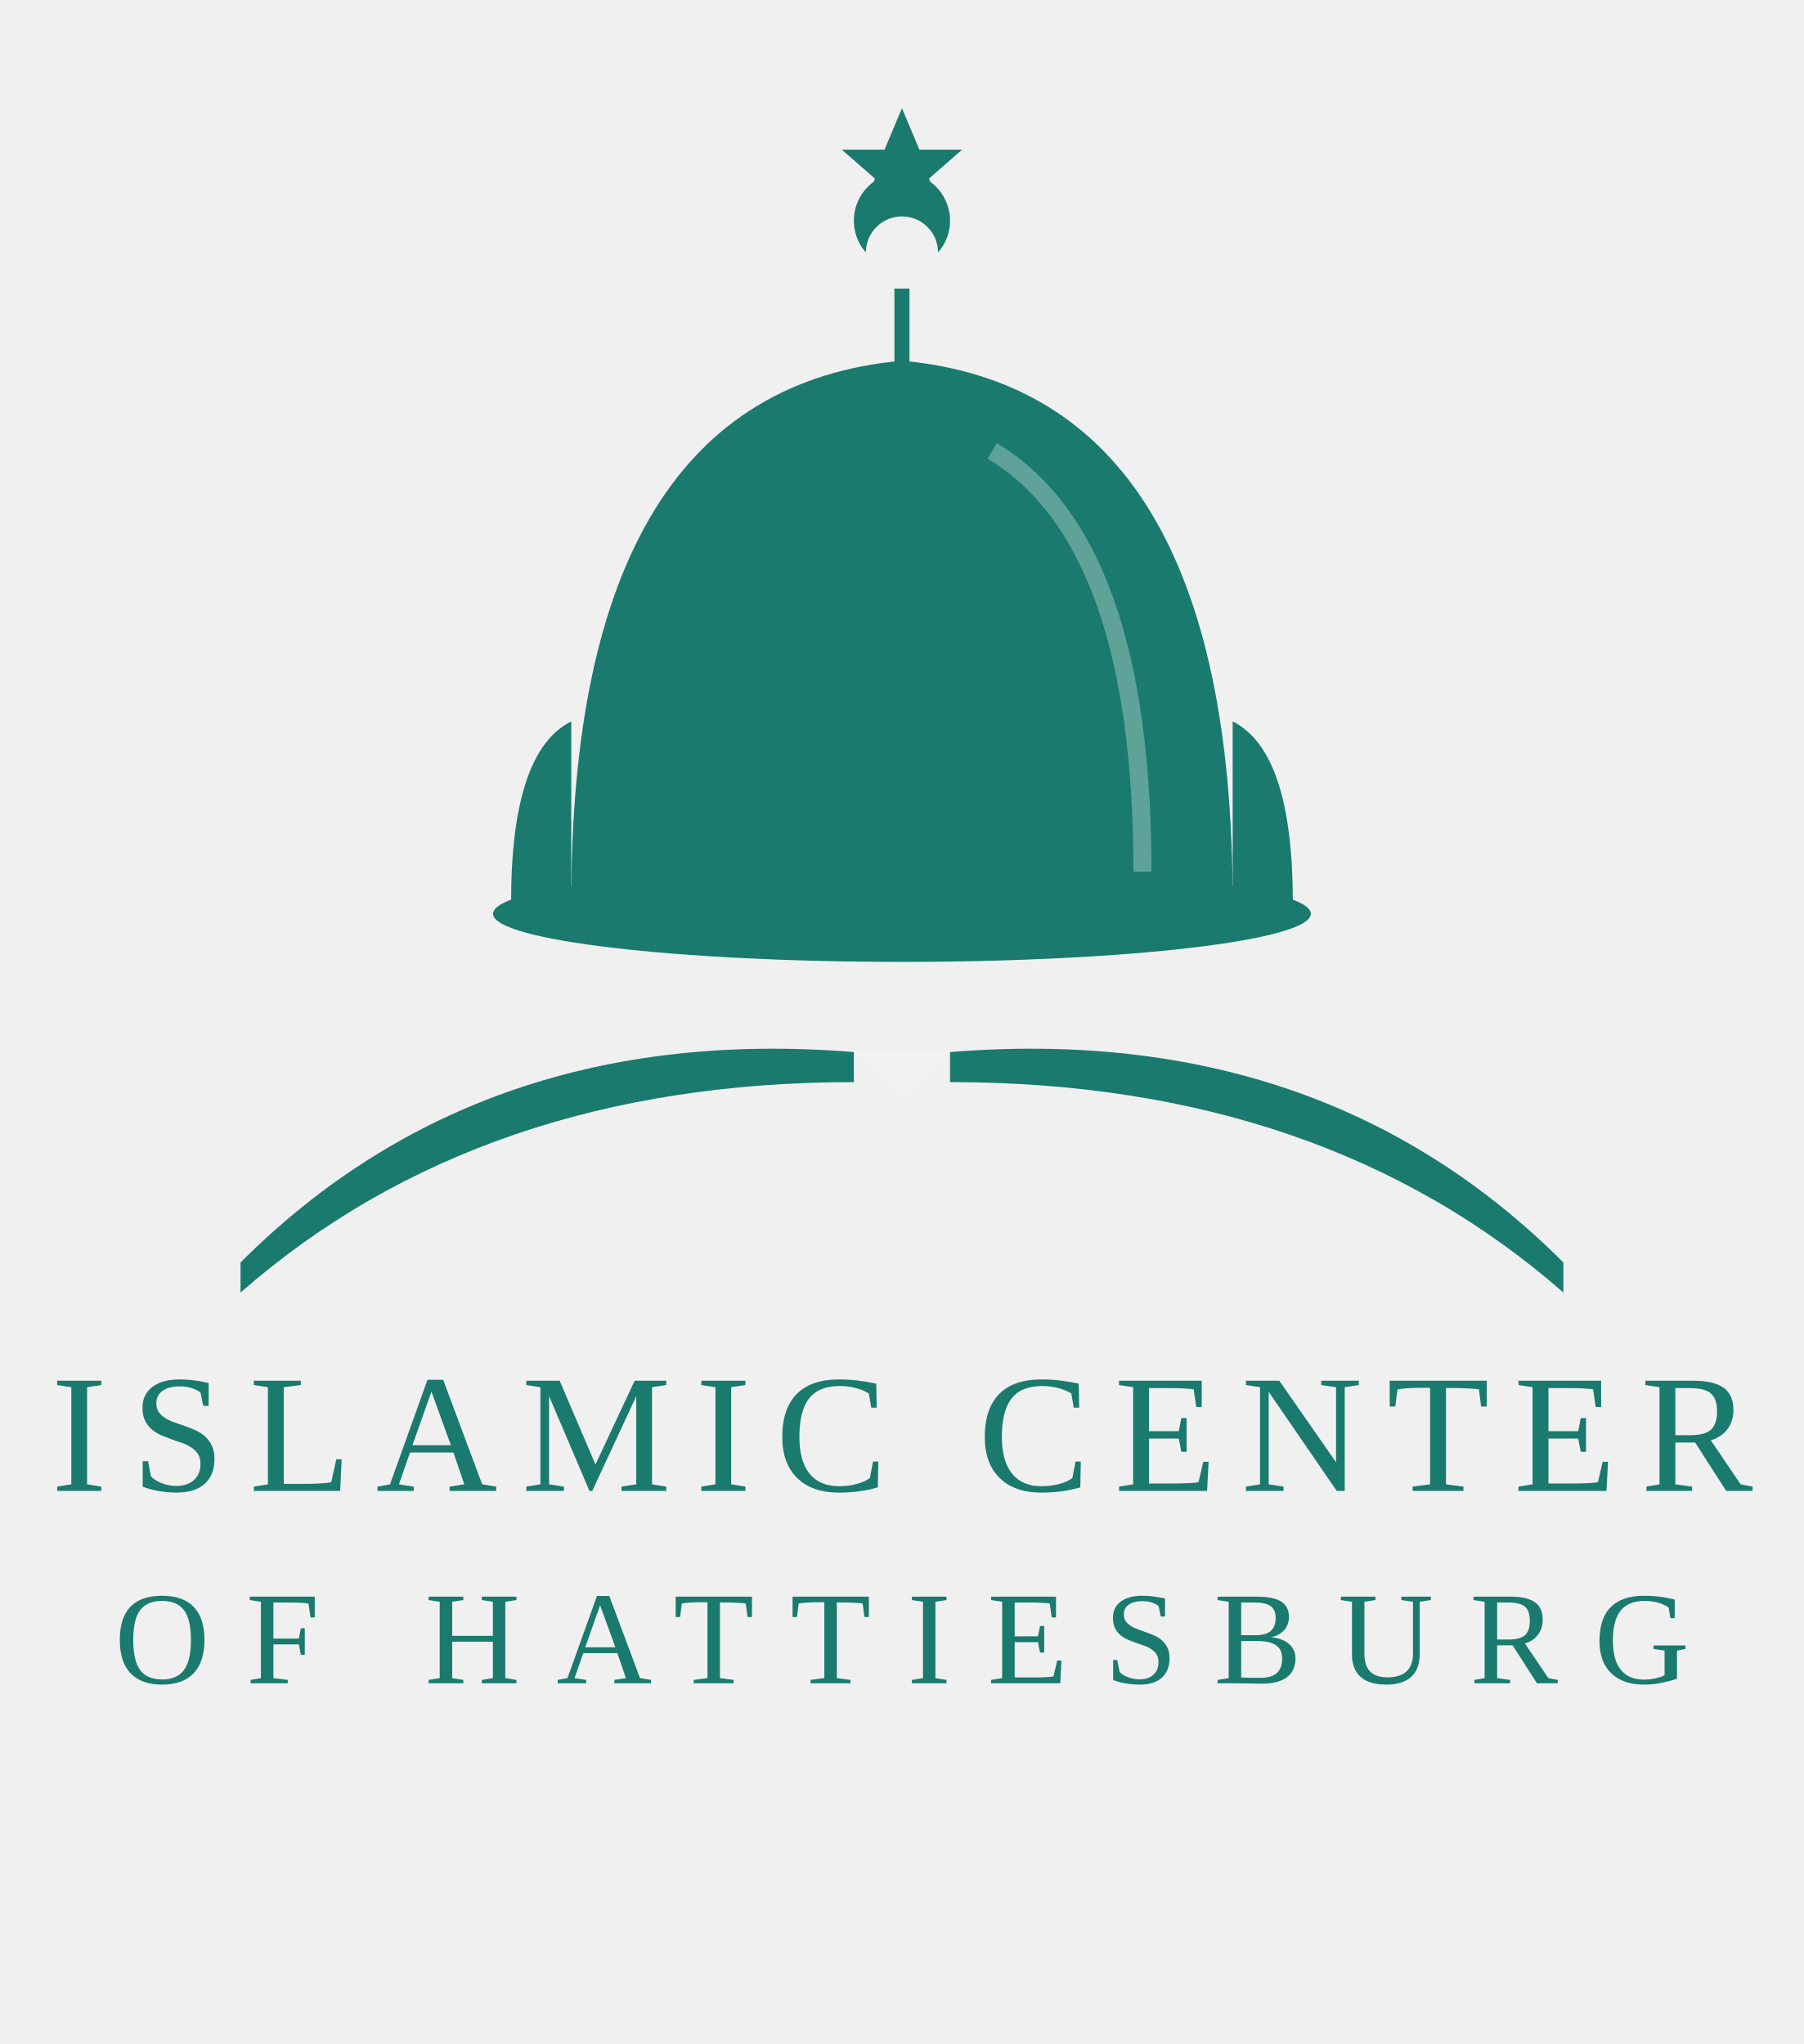
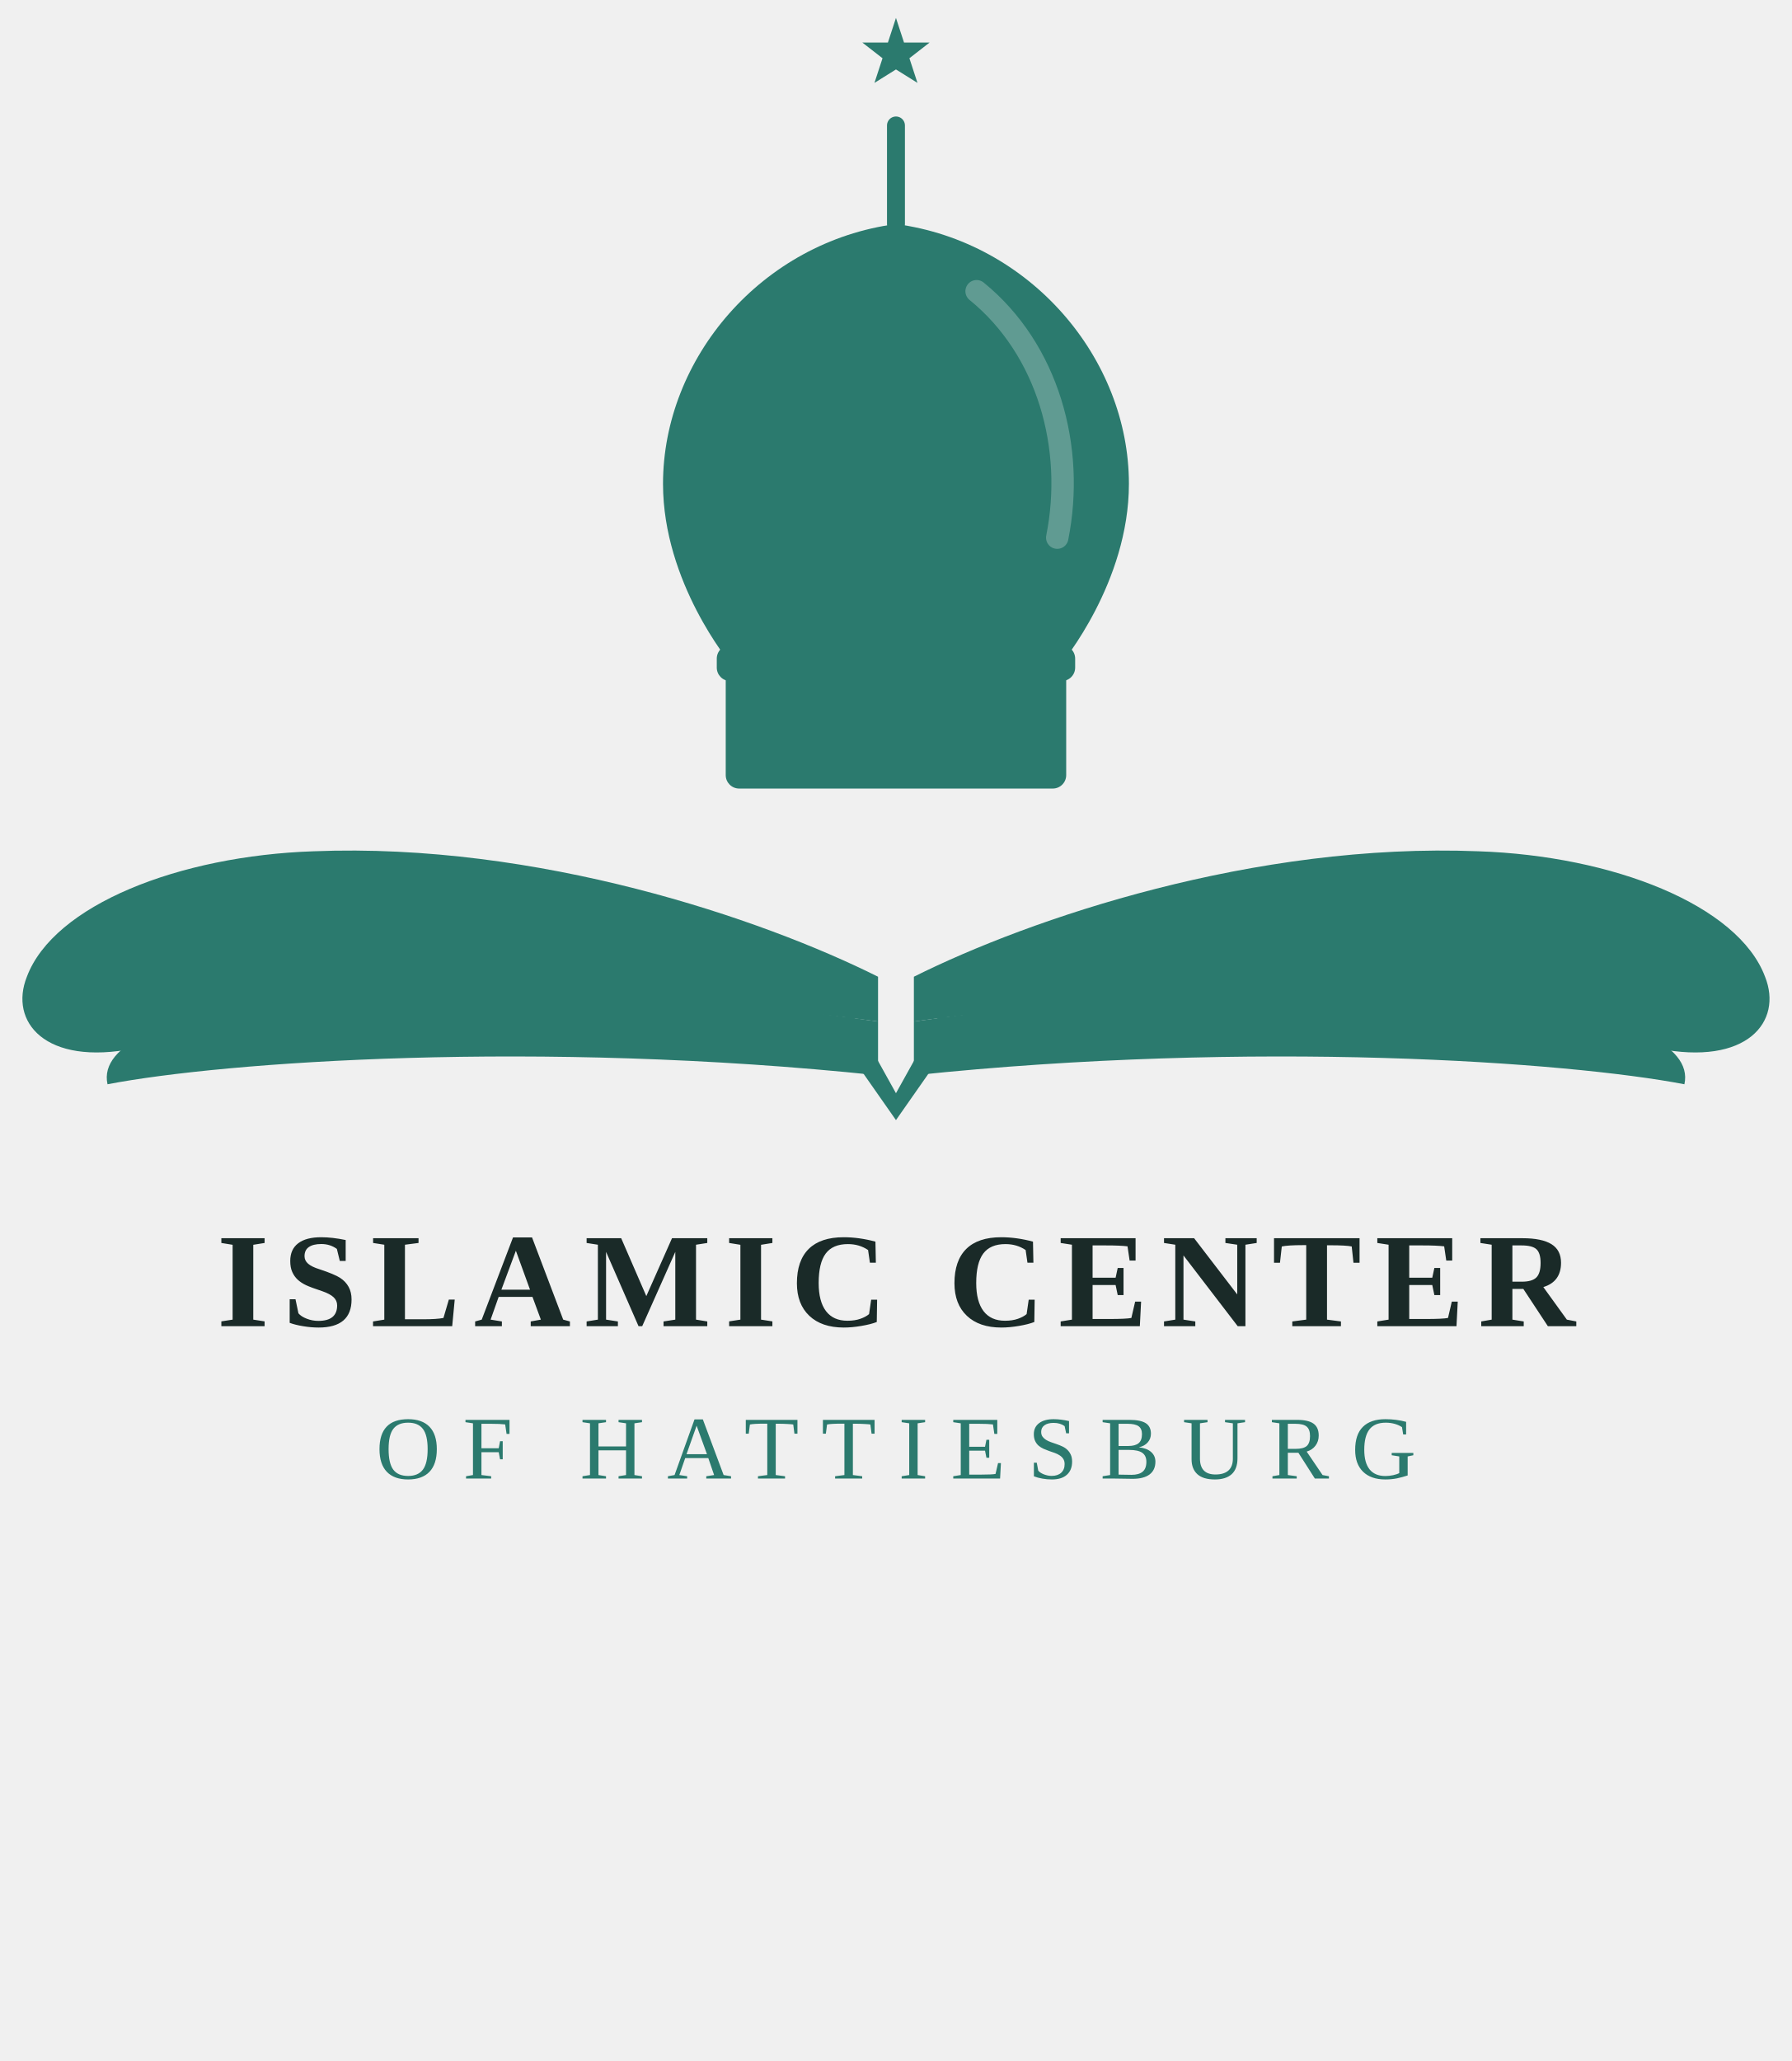
- <svg xmlns="http://www.w3.org/2000/svg" viewBox="0 0 300 340" fill="none">
-   <g transform="translate(150, 28)">
-     <polygon points="0,-10 2.9,-3.1 10,-3.1 4.5,1.7 6.9,8.5 0,4.5 -6.9,8.5 -4.5,1.7 -10,-3.1 -2.9,-3.1" fill="#1a7a6d" />
-     <path d="M-6,14 A8,8 0 1,1 6,14 A6,6 0 1,0 -6,14Z" fill="#1a7a6d" />
-     <line x1="0" y1="20" x2="0" y2="36" stroke="#1a7a6d" stroke-width="2.5" />
-   </g>
-   <g transform="translate(150, 120)">
-     <path d="M-55,30 Q-55,-55 0,-60 Q55,-55 55,30 Z" fill="#1a7a6d" />
-     <path d="M15,-45 Q40,-30 40,25" stroke="white" stroke-width="3" fill="none" opacity="0.3" />
-     <path d="M-65,30 Q-65,5 -55,0 L-55,30 Z" fill="#1a7a6d" />
-     <path d="M55,0 Q65,5 65,30 L55,30 Z" fill="#1a7a6d" />
-     <ellipse cx="0" cy="32" rx="68" ry="8" fill="#1a7a6d" />
-   </g>
-   <g transform="translate(150, 175)">
-     <path d="M-8,0 Q-70,-5 -110,35 L-110,40 Q-70,5 -8,5 Z" fill="#1a7a6d" />
-     <path d="M8,0 Q70,-5 110,35 L110,40 Q70,5 8,5 Z" fill="#1a7a6d" />
-     <path d="M-8,0 L0,8 L8,0" fill="white" opacity="0.15" />
-   </g>
-   <text x="150" y="248" text-anchor="middle" font-family="Georgia, 'Times New Roman', serif" font-size="28" fill="#1a7a6d" letter-spacing="4">ISLAMIC CENTER</text>
-   <text x="150" y="280" text-anchor="middle" font-family="Georgia, 'Times New Roman', serif" font-size="22" fill="#1a7a6d" letter-spacing="6">OF HATTIESBURG</text>
+ <svg xmlns="http://www.w3.org/2000/svg" viewBox="0 0 400 460" fill="none">
+   <path d="M196,218 C170,205 120,188 70,190 C40,191 12,202 6,218 C2,228 10,238 30,234 C70,226 140,220 196,228 Z" fill="#2b7a6e" />
+   <path d="M196,228 C155,222 100,218 58,224 C38,227 22,233 24,242 C50,237 120,232 196,240 Z" fill="#2b7a6e" />
+   <path d="M204,218 C230,205 280,188 330,190 C360,191 388,202 394,218 C398,228 390,238 370,234 C330,226 260,220 204,228 Z" fill="#2b7a6e" />
+   <path d="M204,228 C245,222 300,218 342,224 C362,227 378,233 376,242 C350,237 280,232 204,240 Z" fill="#2b7a6e" />
+   <path d="M186,230 L200,250 L214,230 L210,226 L200,244 L190,226 Z" fill="#2b7a6e" />
+   <rect x="162" y="148" width="76" height="28" rx="3" fill="#2b7a6e" />
+   <rect x="160" y="144" width="80" height="8" rx="3" fill="#2b7a6e" />
+   <path d="M163,148 C163,148 148,130 148,108 C148,80 170,54 200,50 C230,54 252,80 252,108 C252,130 237,148 237,148 Z" fill="#2b7a6e" />
+   <path d="M218,65 C234,78 240,100 236,120" stroke="white" stroke-width="5" fill="none" stroke-linecap="round" opacity="0.25" />
+   <line x1="200" y1="50" x2="200" y2="28" stroke="#2b7a6e" stroke-width="4" stroke-linecap="round" />
+   <path d="M200,26 m-8,0 a8,8 0 1,1 16,0 a6,6 0 1,0 -16,0 Z" fill="#2b7a6e" />
+   <polygon points="200,4 201.8,9.5 207.5,9.5 203,13 204.8,18.5 200,15.5 195.2,18.5 197,13 192.5,9.5 198.2,9.5" fill="#2b7a6e" />
+   <text x="200" y="296" text-anchor="middle" font-family="Georgia, 'Times New Roman', serif" font-size="30" font-weight="700" fill="#1a2a28" letter-spacing="3">ISLAMIC CENTER</text>
+   <text x="200" y="330" text-anchor="middle" font-family="Georgia, 'Times New Roman', serif" font-size="20" fill="#2b7a6e" letter-spacing="5">OF HATTIESBURG</text>
</svg>
